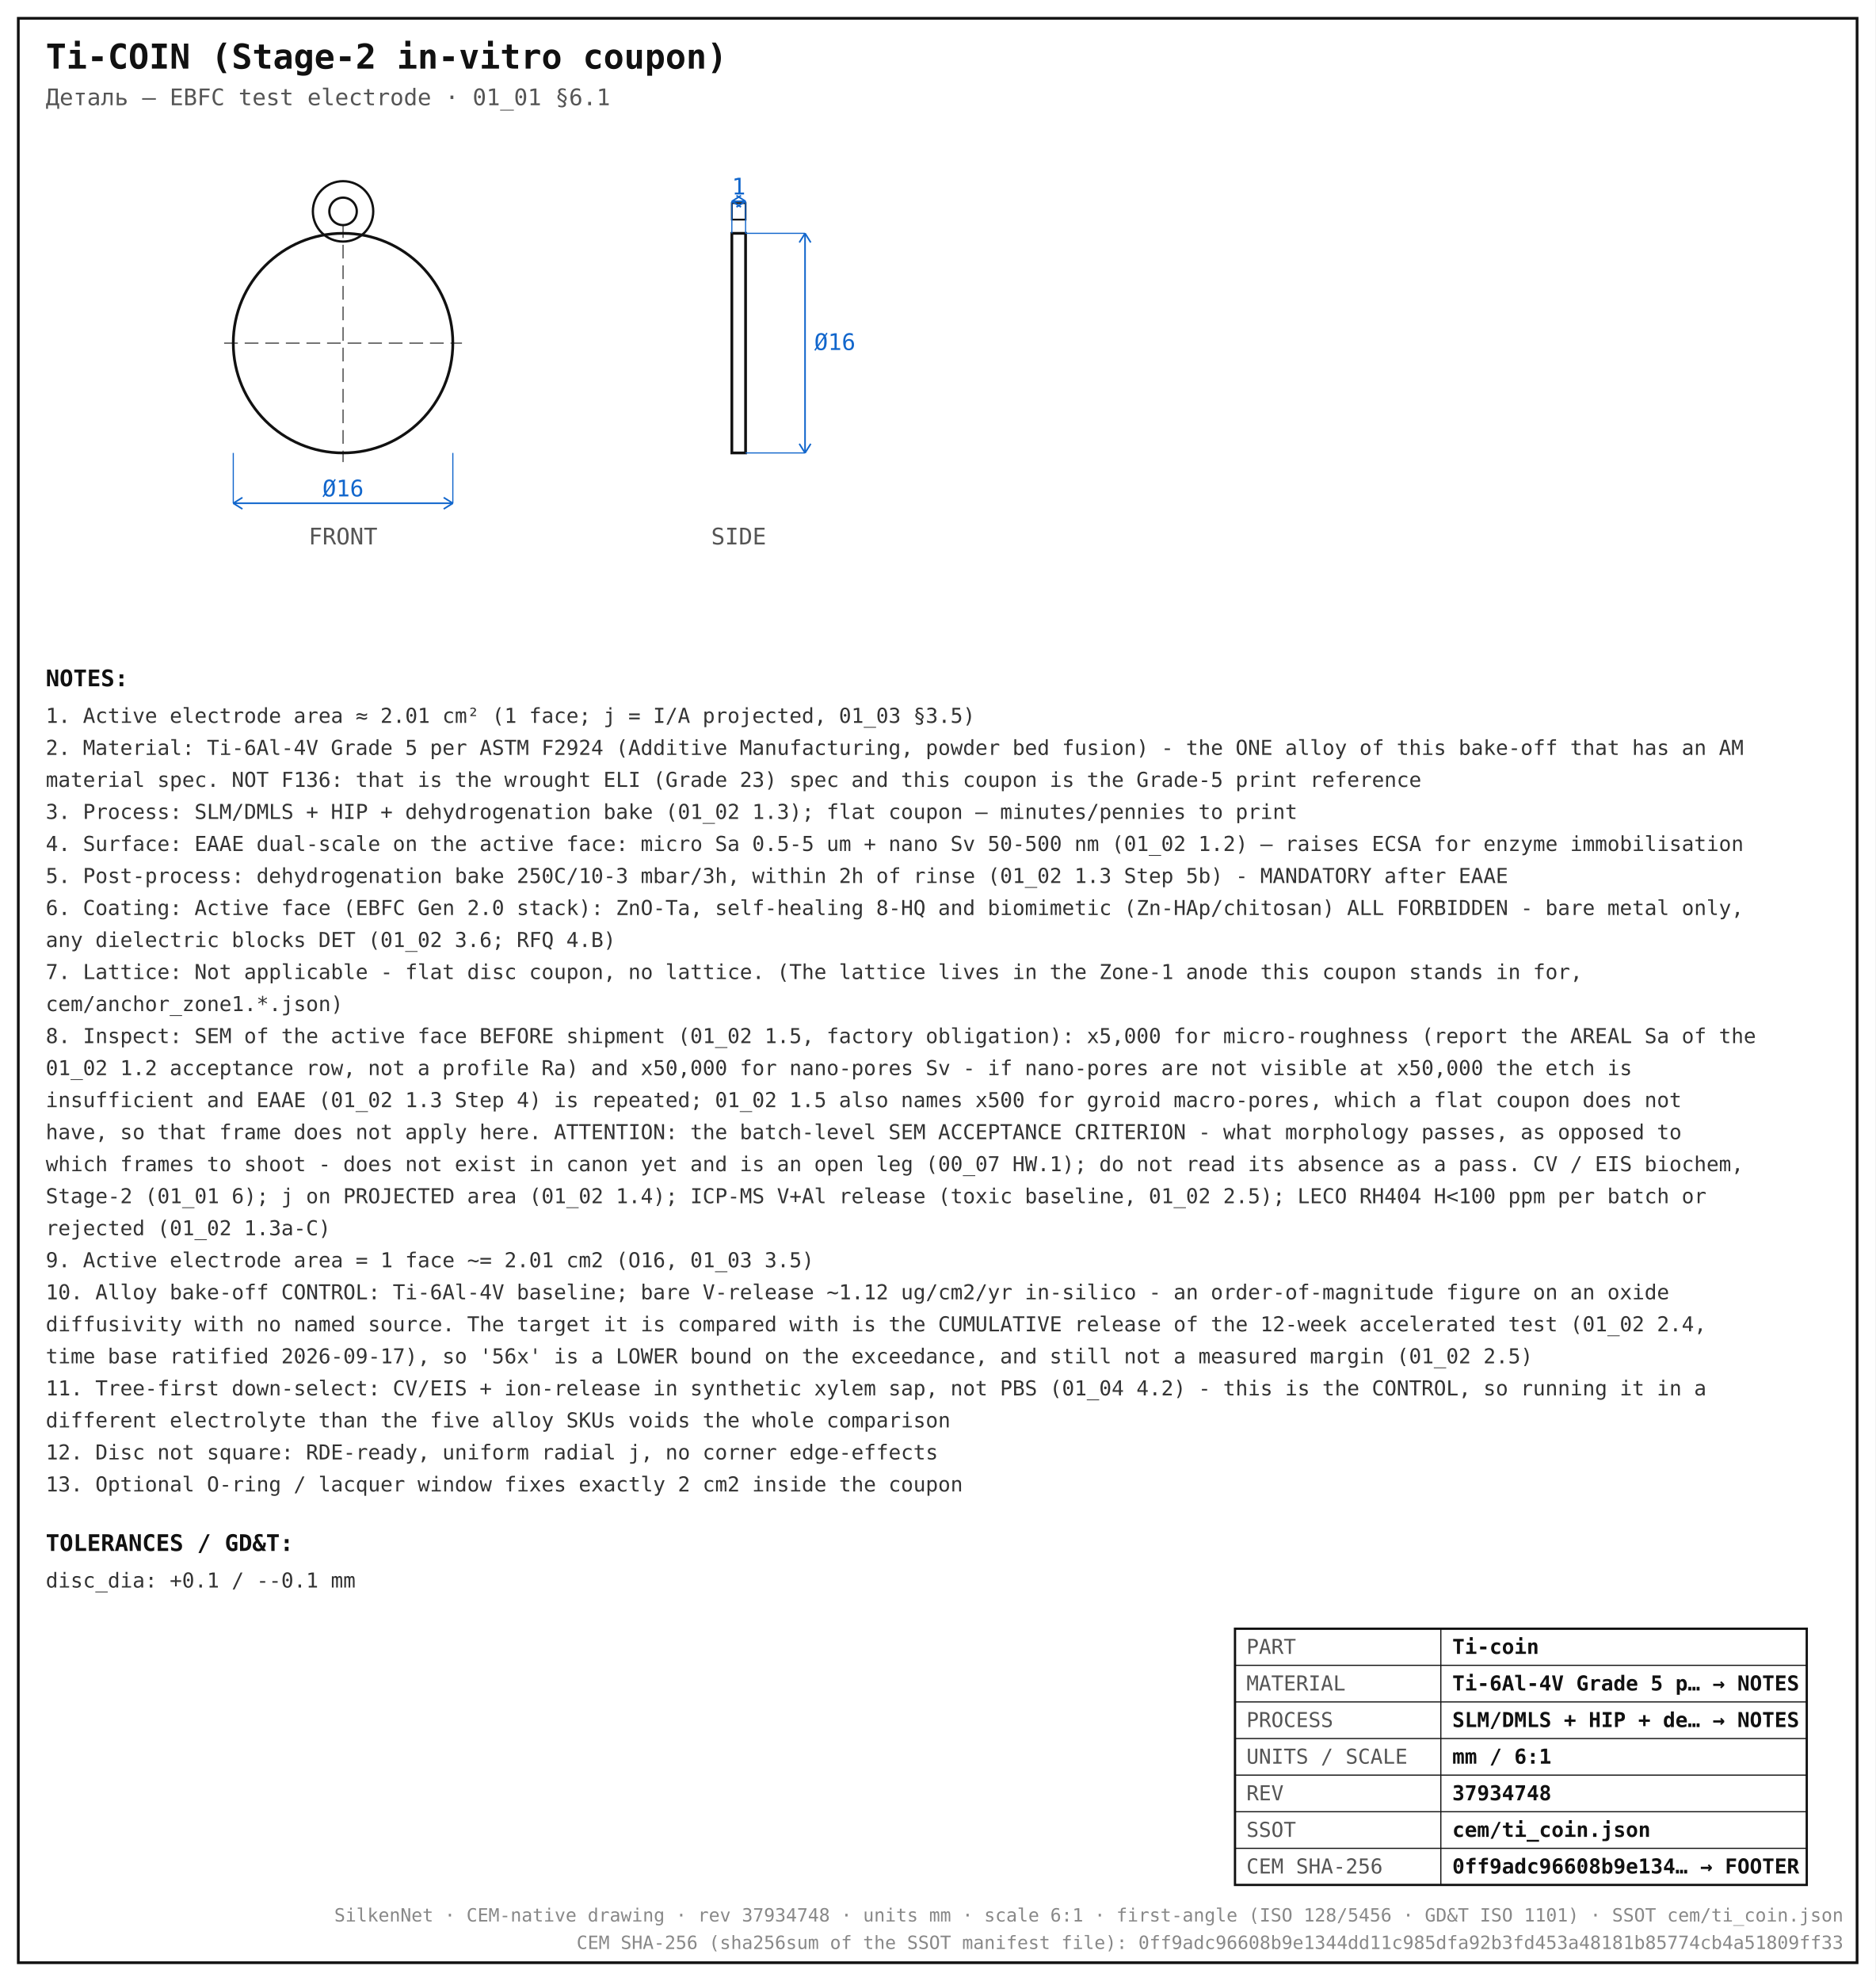
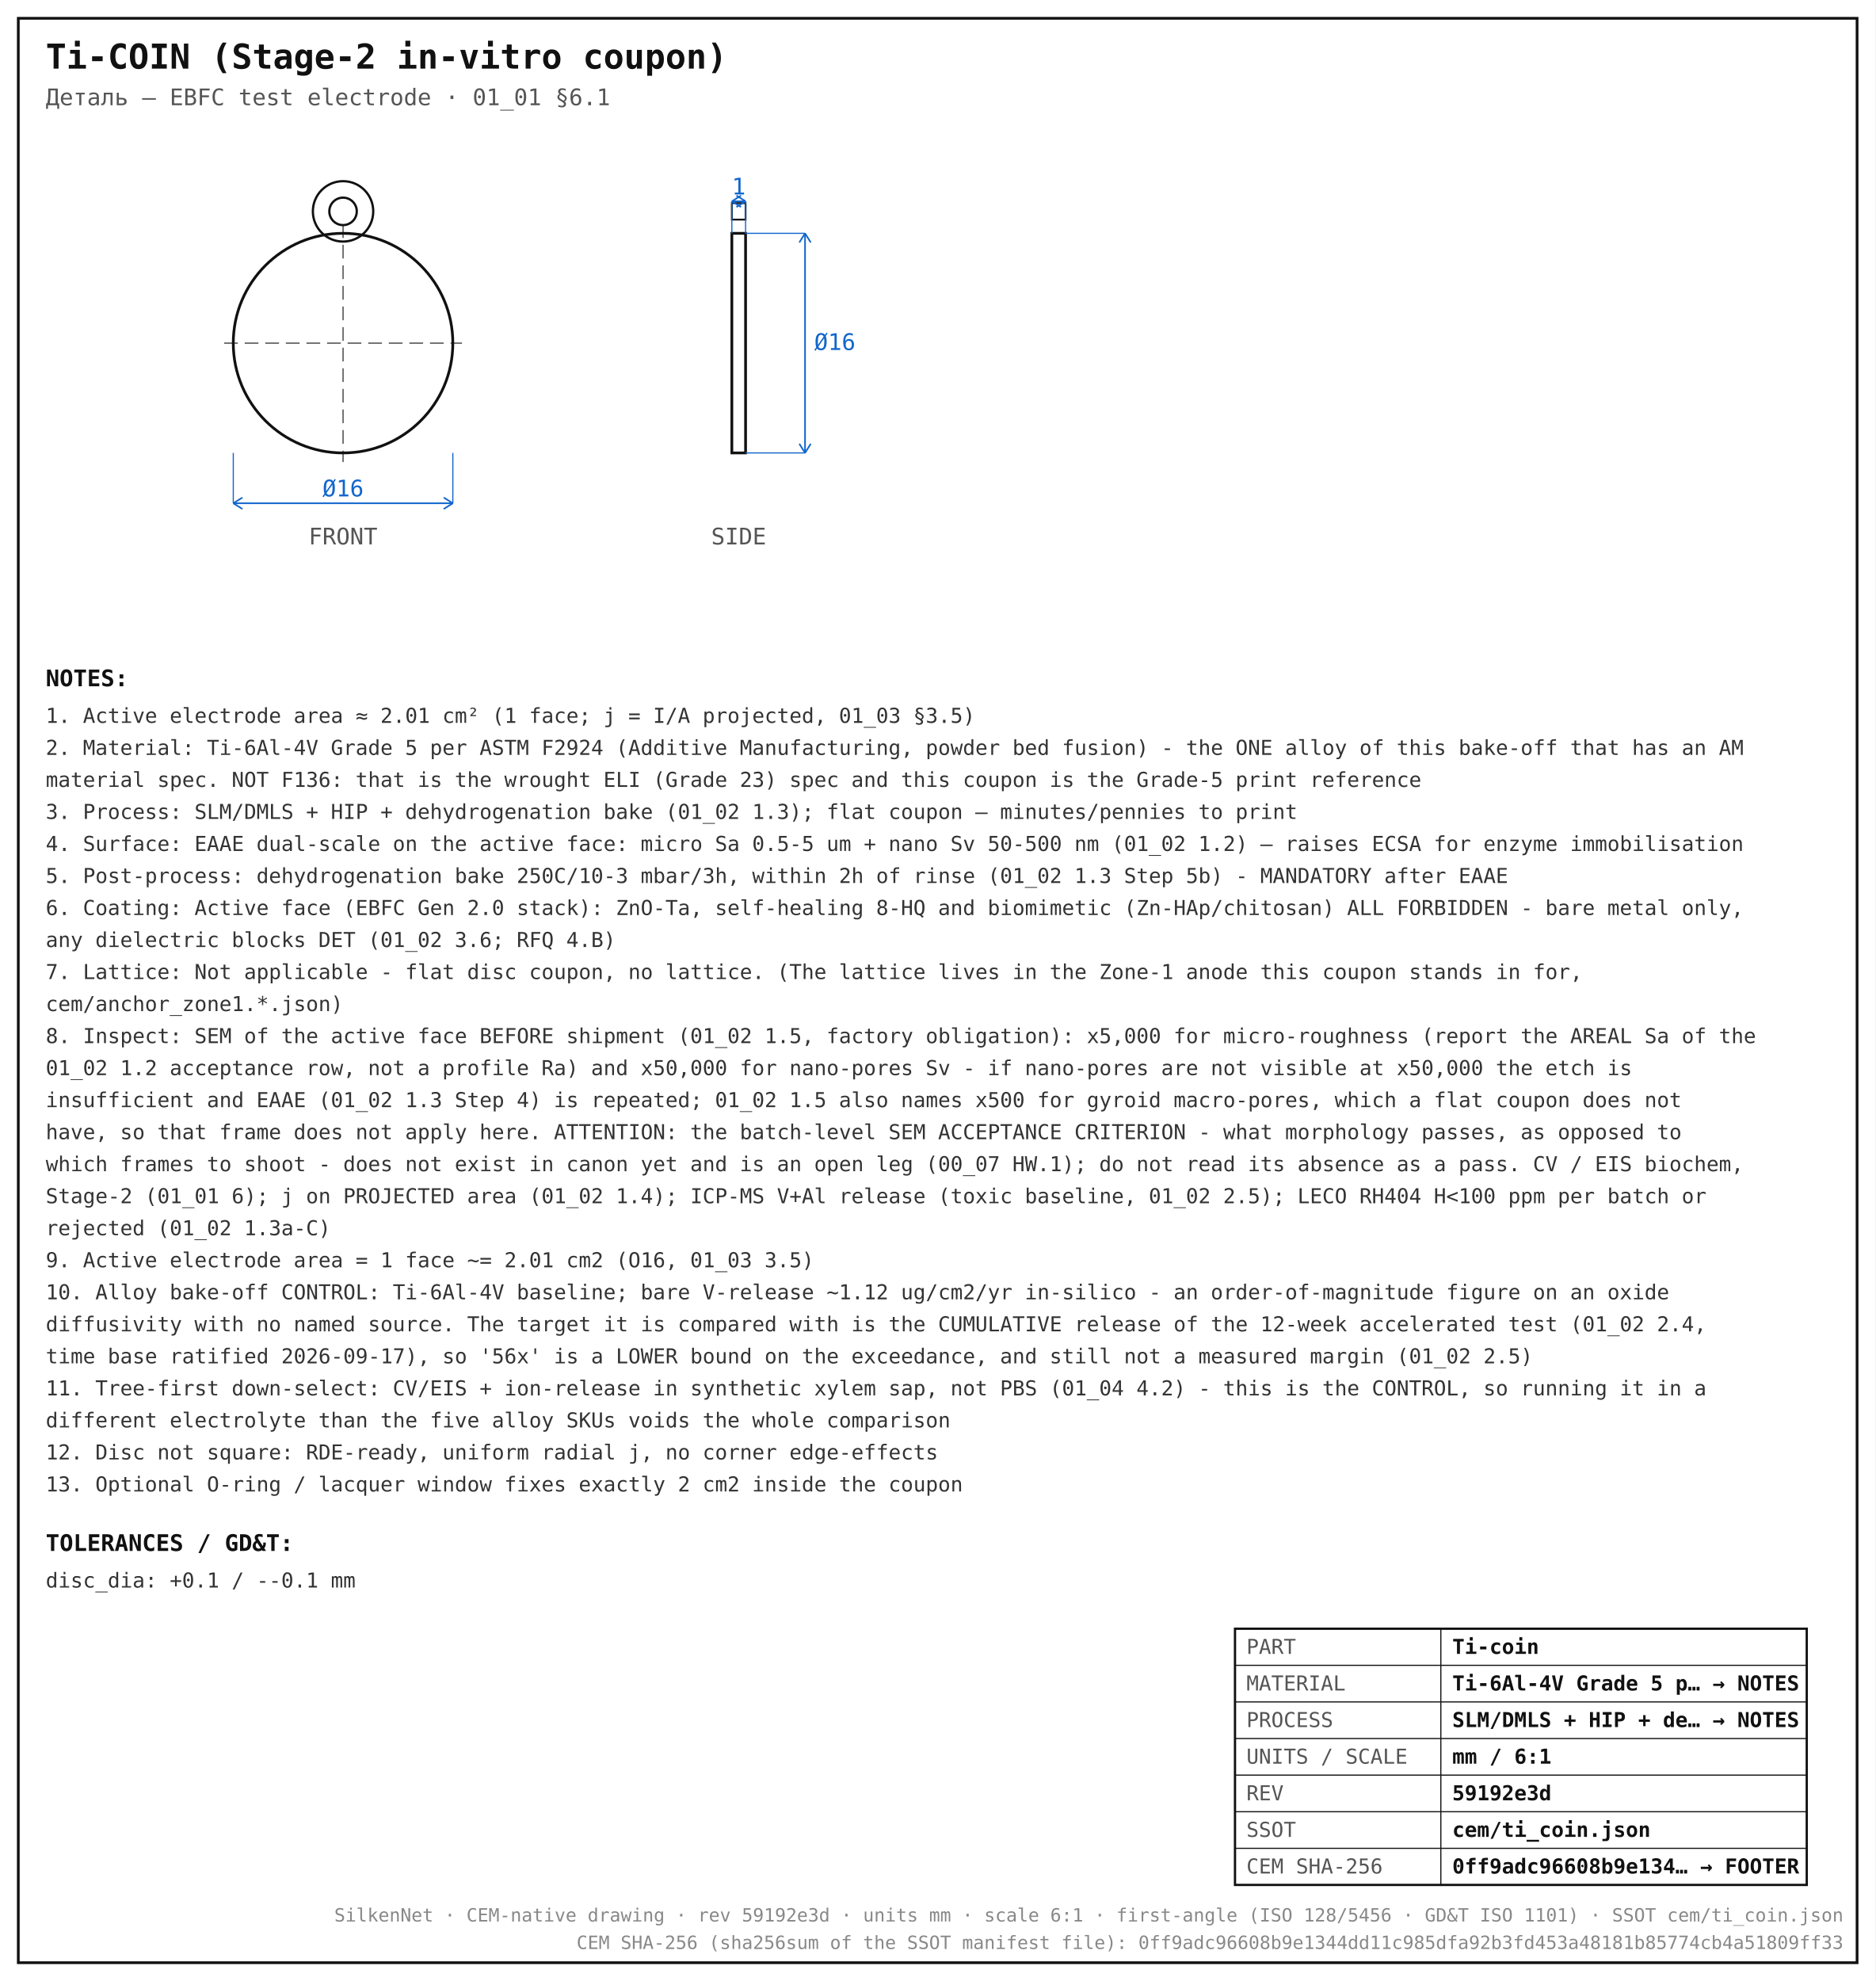
<svg xmlns="http://www.w3.org/2000/svg" width="820" height="866" viewBox="0 0 820 866">
  <rect x="0" y="0" width="820" height="866" fill="white" />
  <rect x="8" y="8" width="804" height="850" fill="none" stroke="#111" stroke-width="1.2" />
  <text x="20" y="30" font-family="monospace" font-size="15" text-anchor="start" fill="#111" font-weight="bold">Ti-COIN  (Stage-2 in-vitro coupon)</text>
  <text x="20" y="46" font-family="monospace" font-size="10" text-anchor="start" fill="#555" font-weight="normal">Деталь — EBFC test electrode · 01_01 §6.1</text>
  <circle cx="150" cy="150" r="48" fill="none" stroke="#111" stroke-width="1.2" />
  <line x1="98" y1="150" x2="202" y2="150" stroke="#111" stroke-width="0.4" stroke-dasharray="6 3" />
  <line x1="150" y1="98" x2="150" y2="202" stroke="#111" stroke-width="0.4" stroke-dasharray="6 3" />
  <circle cx="150" cy="92.4" r="13.2" fill="none" stroke="#111" stroke-width="1" />
  <circle cx="150" cy="92.4" r="6" fill="none" stroke="#111" stroke-width="1" />
  <text x="150" y="238" font-family="monospace" font-size="10" text-anchor="middle" fill="#555" font-weight="normal">FRONT</text>
  <line x1="102" y1="198" x2="102" y2="220" stroke="#1166cc" stroke-width="0.5" />
  <line x1="198" y1="198" x2="198" y2="220" stroke="#1166cc" stroke-width="0.5" />
  <line x1="102" y1="220" x2="198" y2="220" stroke="#1166cc" stroke-width="0.7" />
  <line x1="102" y1="220" x2="106" y2="217.5" stroke="#1166cc" stroke-width="0.7" />
  <line x1="102" y1="220" x2="106" y2="222.5" stroke="#1166cc" stroke-width="0.7" />
  <line x1="198" y1="220" x2="194" y2="217.5" stroke="#1166cc" stroke-width="0.7" />
  <line x1="198" y1="220" x2="194" y2="222.5" stroke="#1166cc" stroke-width="0.7" />
  <text x="150" y="217" font-family="monospace" font-size="10" text-anchor="middle" fill="#1166cc" font-weight="normal">Ø16</text>
  <rect x="320" y="102" width="6" height="96" fill="none" stroke="#111" stroke-width="1.2" />
  <rect x="320" y="88.8" width="6" height="7.2" fill="none" stroke="#111" stroke-width="0.8" />
  <text x="323" y="238" font-family="monospace" font-size="10" text-anchor="middle" fill="#555" font-weight="normal">SIDE</text>
  <line x1="326" y1="102" x2="352" y2="102" stroke="#1166cc" stroke-width="0.5" />
  <line x1="326" y1="198" x2="352" y2="198" stroke="#1166cc" stroke-width="0.5" />
  <line x1="352" y1="102" x2="352" y2="198" stroke="#1166cc" stroke-width="0.7" />
  <line x1="352" y1="102" x2="349.5" y2="106" stroke="#1166cc" stroke-width="0.7" />
  <line x1="352" y1="102" x2="354.5" y2="106" stroke="#1166cc" stroke-width="0.7" />
  <line x1="352" y1="198" x2="349.5" y2="194" stroke="#1166cc" stroke-width="0.7" />
  <line x1="352" y1="198" x2="354.5" y2="194" stroke="#1166cc" stroke-width="0.7" />
  <text x="356" y="153" font-family="monospace" font-size="10" text-anchor="start" fill="#1166cc" font-weight="normal">Ø16</text>
  <line x1="320" y1="102" x2="320" y2="88" stroke="#1166cc" stroke-width="0.5" />
  <line x1="326" y1="102" x2="326" y2="88" stroke="#1166cc" stroke-width="0.5" />
  <line x1="320" y1="88" x2="326" y2="88" stroke="#1166cc" stroke-width="0.7" />
  <line x1="320" y1="88" x2="324" y2="85.5" stroke="#1166cc" stroke-width="0.7" />
  <line x1="320" y1="88" x2="324" y2="90.5" stroke="#1166cc" stroke-width="0.7" />
  <line x1="326" y1="88" x2="322" y2="85.5" stroke="#1166cc" stroke-width="0.7" />
  <line x1="326" y1="88" x2="322" y2="90.5" stroke="#1166cc" stroke-width="0.7" />
  <text x="323" y="85" font-family="monospace" font-size="10" text-anchor="middle" fill="#1166cc" font-weight="normal">1</text>
  <text x="20" y="300" font-family="monospace" font-size="10" text-anchor="start" fill="#111" font-weight="bold">NOTES:</text>
  <text x="20" y="316" font-family="monospace" font-size="9" text-anchor="start" fill="#333" font-weight="normal">1. Active electrode area ≈ 2.01 cm² (1 face; j = I/A projected, 01_03 §3.5)</text>
  <text x="20" y="330" font-family="monospace" font-size="9" text-anchor="start" fill="#333" font-weight="normal">2. Material: Ti-6Al-4V Grade 5 per ASTM F2924 (Additive Manufacturing, powder bed fusion) - the ONE alloy of this bake-off that has an AM</text>
  <text x="20" y="344" font-family="monospace" font-size="9" text-anchor="start" fill="#333" font-weight="normal">   material spec. NOT F136: that is the wrought ELI (Grade 23) spec and this coupon is the Grade-5 print reference</text>
  <text x="20" y="358" font-family="monospace" font-size="9" text-anchor="start" fill="#333" font-weight="normal">3. Process: SLM/DMLS + HIP + dehydrogenation bake (01_02 1.3); flat coupon — minutes/pennies to print</text>
  <text x="20" y="372" font-family="monospace" font-size="9" text-anchor="start" fill="#333" font-weight="normal">4. Surface: EAAE dual-scale on the active face: micro Sa 0.5-5 um + nano Sv 50-500 nm (01_02 1.2) — raises ECSA for enzyme immobilisation</text>
  <text x="20" y="386" font-family="monospace" font-size="9" text-anchor="start" fill="#333" font-weight="normal">5. Post-process: dehydrogenation bake 250C/10-3 mbar/3h, within 2h of rinse (01_02 1.3 Step 5b) - MANDATORY after EAAE</text>
  <text x="20" y="400" font-family="monospace" font-size="9" text-anchor="start" fill="#333" font-weight="normal">6. Coating: Active face (EBFC Gen 2.0 stack): ZnO-Ta, self-healing 8-HQ and biomimetic (Zn-HAp/chitosan) ALL FORBIDDEN - bare metal only,</text>
  <text x="20" y="414" font-family="monospace" font-size="9" text-anchor="start" fill="#333" font-weight="normal">   any dielectric blocks DET (01_02 3.6; RFQ 4.B)</text>
  <text x="20" y="428" font-family="monospace" font-size="9" text-anchor="start" fill="#333" font-weight="normal">7. Lattice: Not applicable - flat disc coupon, no lattice. (The lattice lives in the Zone-1 anode this coupon stands in for,</text>
  <text x="20" y="442" font-family="monospace" font-size="9" text-anchor="start" fill="#333" font-weight="normal">   cem/anchor_zone1.*.json)</text>
  <text x="20" y="456" font-family="monospace" font-size="9" text-anchor="start" fill="#333" font-weight="normal">8. Inspect: SEM of the active face BEFORE shipment (01_02 1.5, factory obligation): x5,000 for micro-roughness (report the AREAL Sa of the</text>
  <text x="20" y="470" font-family="monospace" font-size="9" text-anchor="start" fill="#333" font-weight="normal">   01_02 1.2 acceptance row, not a profile Ra) and x50,000 for nano-pores Sv - if nano-pores are not visible at x50,000 the etch is</text>
  <text x="20" y="484" font-family="monospace" font-size="9" text-anchor="start" fill="#333" font-weight="normal">   insufficient and EAAE (01_02 1.3 Step 4) is repeated; 01_02 1.5 also names x500 for gyroid macro-pores, which a flat coupon does not</text>
  <text x="20" y="498" font-family="monospace" font-size="9" text-anchor="start" fill="#333" font-weight="normal">   have, so that frame does not apply here. ATTENTION: the batch-level SEM ACCEPTANCE CRITERION - what morphology passes, as opposed to</text>
  <text x="20" y="512" font-family="monospace" font-size="9" text-anchor="start" fill="#333" font-weight="normal">   which frames to shoot - does not exist in canon yet and is an open leg (00_07 HW.1); do not read its absence as a pass. CV / EIS biochem,</text>
  <text x="20" y="526" font-family="monospace" font-size="9" text-anchor="start" fill="#333" font-weight="normal">   Stage-2 (01_01 6); j on PROJECTED area (01_02 1.4); ICP-MS V+Al release (toxic baseline, 01_02 2.5); LECO RH404 H&lt;100 ppm per batch or</text>
  <text x="20" y="540" font-family="monospace" font-size="9" text-anchor="start" fill="#333" font-weight="normal">   rejected (01_02 1.3a-C)</text>
  <text x="20" y="554" font-family="monospace" font-size="9" text-anchor="start" fill="#333" font-weight="normal">9. Active electrode area = 1 face ~= 2.01 cm2 (O16, 01_03 3.5)</text>
  <text x="20" y="568" font-family="monospace" font-size="9" text-anchor="start" fill="#333" font-weight="normal">10. Alloy bake-off CONTROL: Ti-6Al-4V baseline; bare V-release ~1.12 ug/cm2/yr in-silico - an order-of-magnitude figure on an oxide</text>
  <text x="20" y="582" font-family="monospace" font-size="9" text-anchor="start" fill="#333" font-weight="normal">   diffusivity with no named source. The target it is compared with is the CUMULATIVE release of the 12-week accelerated test (01_02 2.4,</text>
  <text x="20" y="596" font-family="monospace" font-size="9" text-anchor="start" fill="#333" font-weight="normal">   time base ratified 2026-09-17), so '56x' is a LOWER bound on the exceedance, and still not a measured margin (01_02 2.5)</text>
  <text x="20" y="610" font-family="monospace" font-size="9" text-anchor="start" fill="#333" font-weight="normal">11. Tree-first down-select: CV/EIS + ion-release in synthetic xylem sap, not PBS (01_04 4.2) - this is the CONTROL, so running it in a</text>
  <text x="20" y="624" font-family="monospace" font-size="9" text-anchor="start" fill="#333" font-weight="normal">   different electrolyte than the five alloy SKUs voids the whole comparison</text>
  <text x="20" y="638" font-family="monospace" font-size="9" text-anchor="start" fill="#333" font-weight="normal">12. Disc not square: RDE-ready, uniform radial j, no corner edge-effects</text>
  <text x="20" y="652" font-family="monospace" font-size="9" text-anchor="start" fill="#333" font-weight="normal">13. Optional O-ring / lacquer window fixes exactly 2 cm2 inside the coupon</text>
  <text x="20" y="678" font-family="monospace" font-size="10" text-anchor="start" fill="#111" font-weight="bold">TOLERANCES / GD&amp;T:</text>
  <text x="20" y="694" font-family="monospace" font-size="9" text-anchor="start" fill="#333" font-weight="normal">disc_dia: +0.1 / --0.1 mm</text>
  <rect x="540" y="712" width="250" height="112" fill="none" stroke="#111" stroke-width="1" />
  <line x1="630" y1="712" x2="630" y2="728" stroke="#111" stroke-width="0.5" />
  <text x="545" y="723" font-family="monospace" font-size="9" text-anchor="start" fill="#555" font-weight="normal">PART</text>
  <text x="635" y="723" font-family="monospace" font-size="9" text-anchor="start" fill="#111" font-weight="bold">Ti-coin</text>
  <line x1="540" y1="728" x2="790" y2="728" stroke="#111" stroke-width="0.5" />
  <line x1="630" y1="728" x2="630" y2="744" stroke="#111" stroke-width="0.5" />
  <text x="545" y="739" font-family="monospace" font-size="9" text-anchor="start" fill="#555" font-weight="normal">MATERIAL</text>
  <text x="635" y="739" font-family="monospace" font-size="9" text-anchor="start" fill="#111" font-weight="bold">Ti-6Al-4V Grade 5 p… → NOTES</text>
  <line x1="540" y1="744" x2="790" y2="744" stroke="#111" stroke-width="0.5" />
  <line x1="630" y1="744" x2="630" y2="760" stroke="#111" stroke-width="0.5" />
  <text x="545" y="755" font-family="monospace" font-size="9" text-anchor="start" fill="#555" font-weight="normal">PROCESS</text>
  <text x="635" y="755" font-family="monospace" font-size="9" text-anchor="start" fill="#111" font-weight="bold">SLM/DMLS + HIP + de… → NOTES</text>
  <line x1="540" y1="760" x2="790" y2="760" stroke="#111" stroke-width="0.5" />
  <line x1="630" y1="760" x2="630" y2="776" stroke="#111" stroke-width="0.5" />
  <text x="545" y="771" font-family="monospace" font-size="9" text-anchor="start" fill="#555" font-weight="normal">UNITS / SCALE</text>
  <text x="635" y="771" font-family="monospace" font-size="9" text-anchor="start" fill="#111" font-weight="bold">mm / 6:1</text>
  <line x1="540" y1="776" x2="790" y2="776" stroke="#111" stroke-width="0.5" />
  <line x1="630" y1="776" x2="630" y2="792" stroke="#111" stroke-width="0.5" />
  <text x="545" y="787" font-family="monospace" font-size="9" text-anchor="start" fill="#555" font-weight="normal">REV</text>
-   <text x="635" y="787" font-family="monospace" font-size="9" text-anchor="start" fill="#111" font-weight="bold">37934748</text>
+   <text x="635" y="787" font-family="monospace" font-size="9" text-anchor="start" fill="#111" font-weight="bold">59192e3d</text>
  <line x1="540" y1="792" x2="790" y2="792" stroke="#111" stroke-width="0.5" />
  <line x1="630" y1="792" x2="630" y2="808" stroke="#111" stroke-width="0.5" />
  <text x="545" y="803" font-family="monospace" font-size="9" text-anchor="start" fill="#555" font-weight="normal">SSOT</text>
  <text x="635" y="803" font-family="monospace" font-size="9" text-anchor="start" fill="#111" font-weight="bold">cem/ti_coin.json</text>
  <line x1="540" y1="808" x2="790" y2="808" stroke="#111" stroke-width="0.5" />
  <line x1="630" y1="808" x2="630" y2="824" stroke="#111" stroke-width="0.5" />
  <text x="545" y="819" font-family="monospace" font-size="9" text-anchor="start" fill="#555" font-weight="normal">CEM SHA-256</text>
  <text x="635" y="819" font-family="monospace" font-size="9" text-anchor="start" fill="#111" font-weight="bold">0ff9adc96608b9e134… → FOOTER</text>
-   <text x="806" y="840" font-family="monospace" font-size="8" text-anchor="end" fill="#888" font-weight="normal">SilkenNet · CEM-native drawing · rev 37934748 · units mm · scale 6:1 · first-angle (ISO 128/5456 · GD&amp;T ISO 1101) · SSOT cem/ti_coin.json</text>
+   <text x="806" y="840" font-family="monospace" font-size="8" text-anchor="end" fill="#888" font-weight="normal">SilkenNet · CEM-native drawing · rev 59192e3d · units mm · scale 6:1 · first-angle (ISO 128/5456 · GD&amp;T ISO 1101) · SSOT cem/ti_coin.json</text>
  <text x="806" y="852" font-family="monospace" font-size="8" text-anchor="end" fill="#888" font-weight="normal">CEM SHA-256 (sha256sum of the SSOT manifest file): 0ff9adc96608b9e1344dd11c985dfa92b3fd453a48181b85774cb4a51809ff33</text>
</svg>
